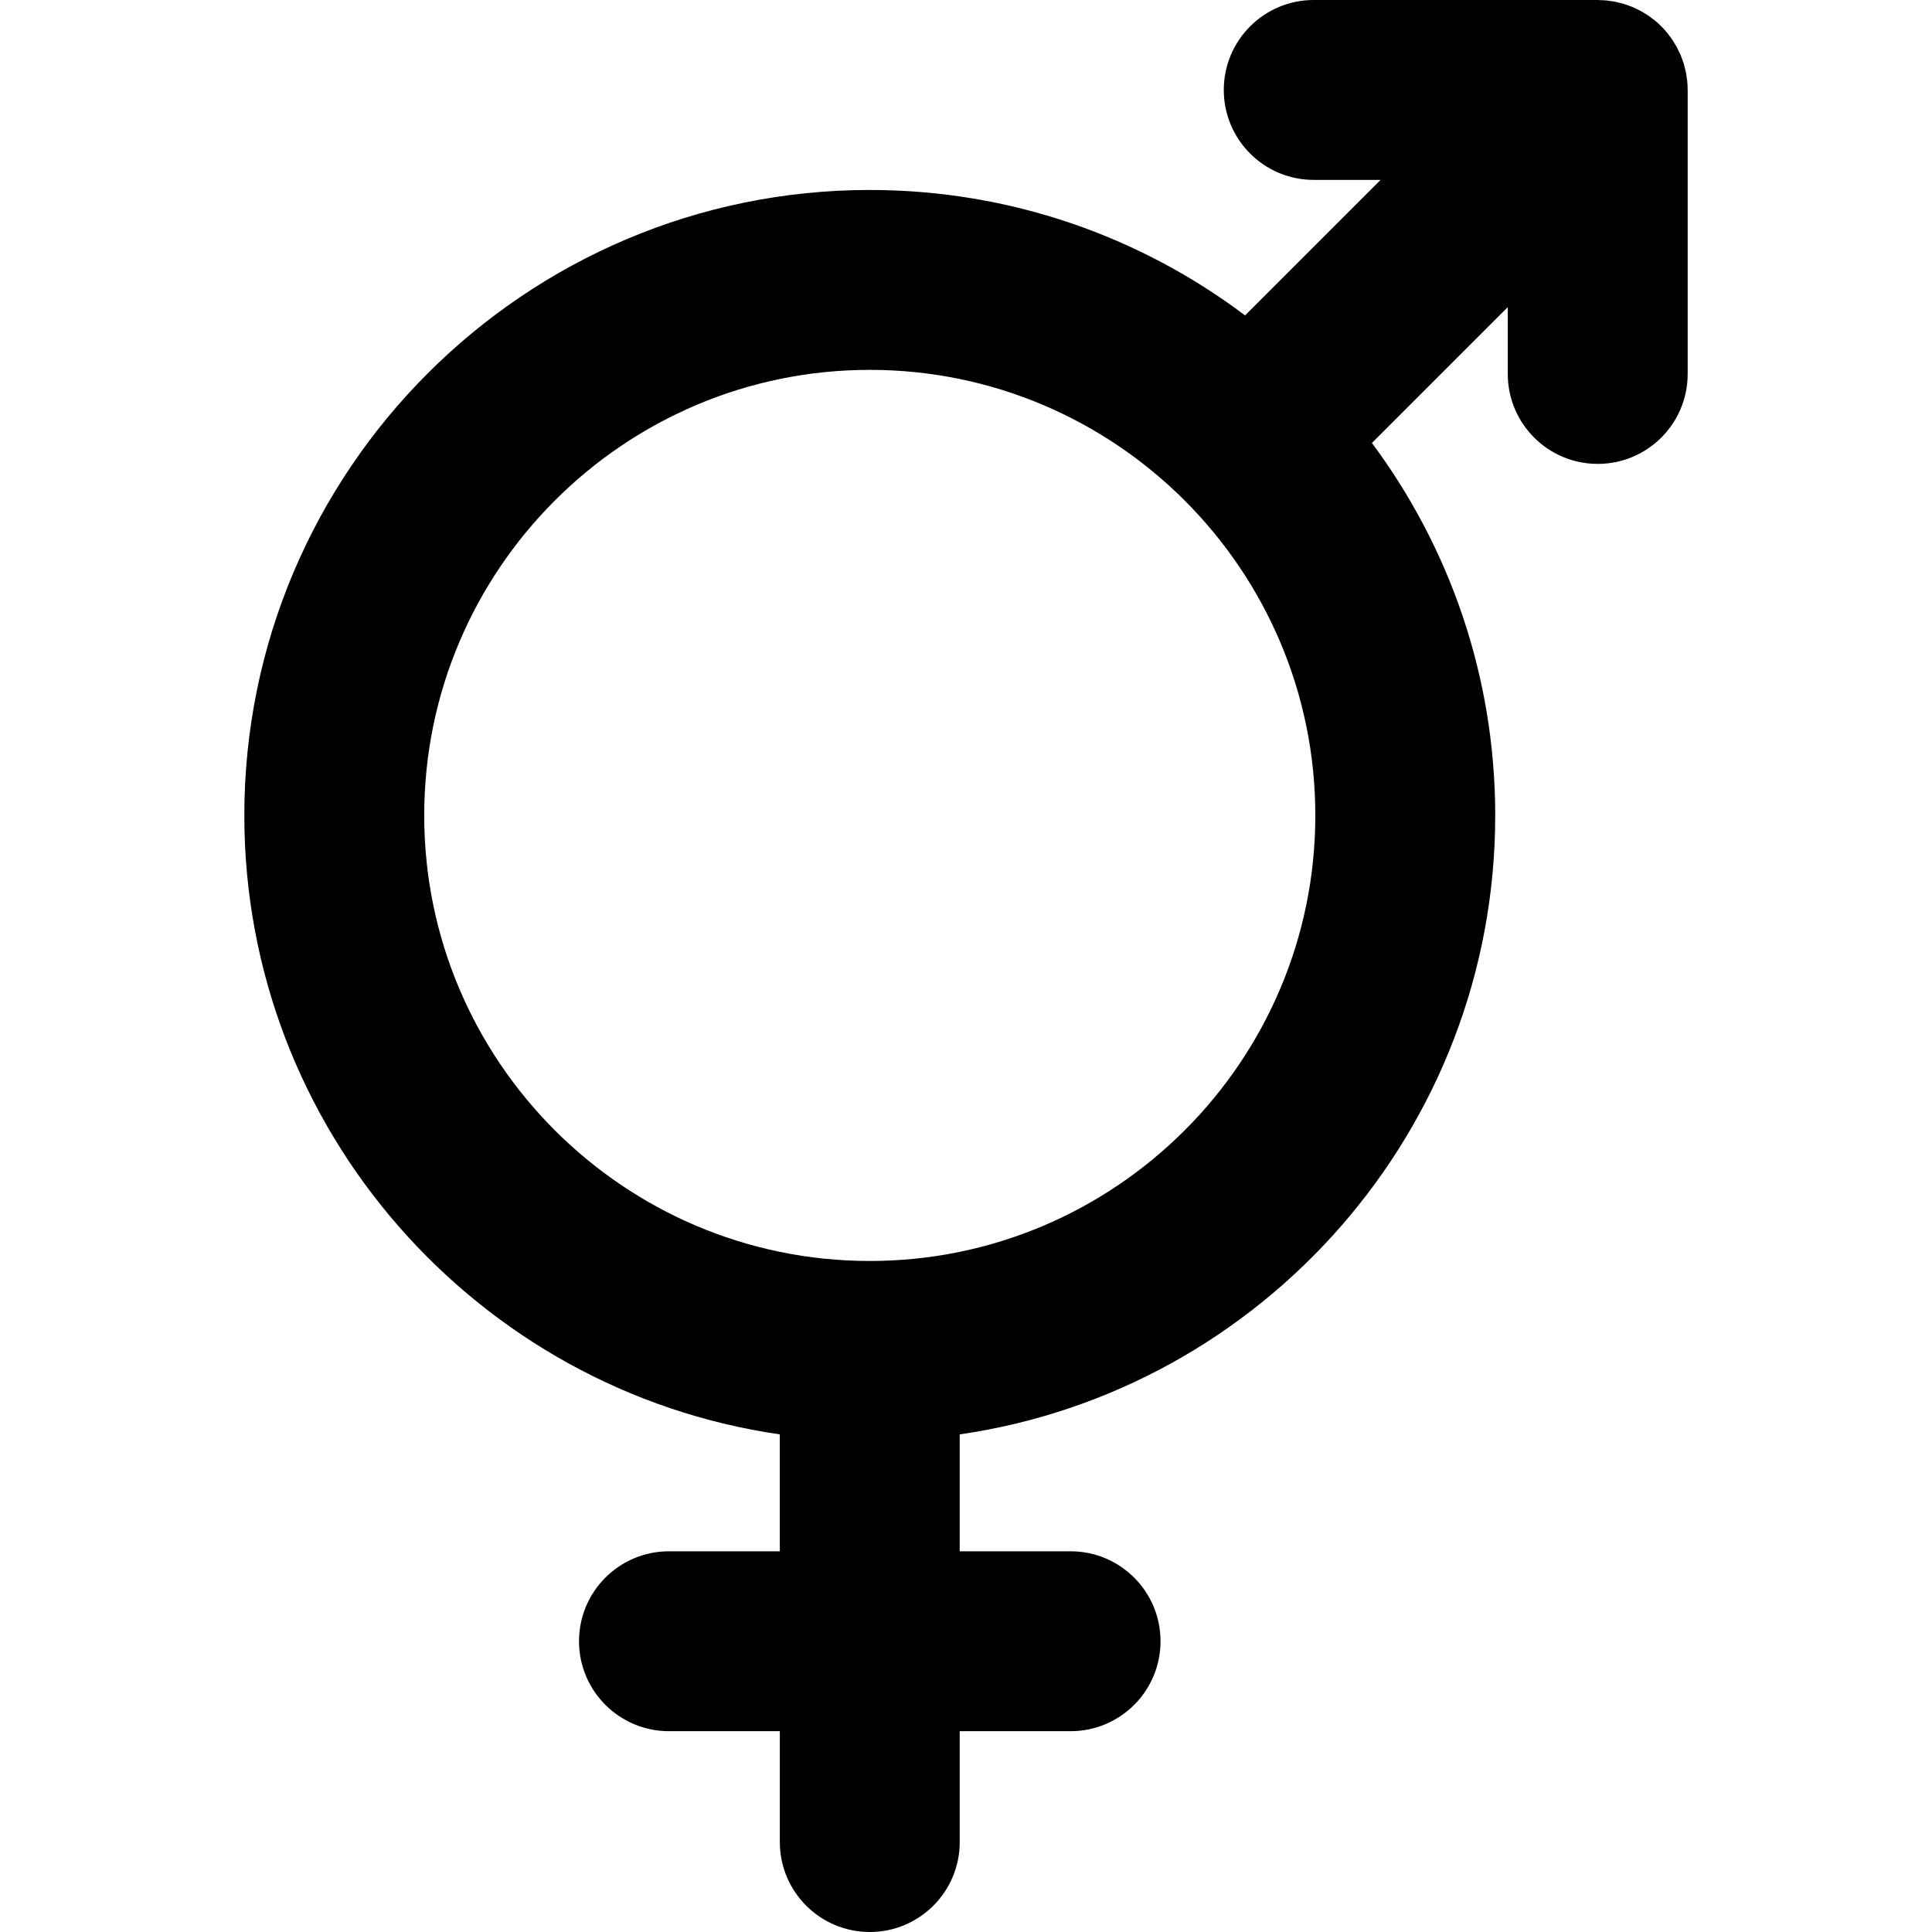
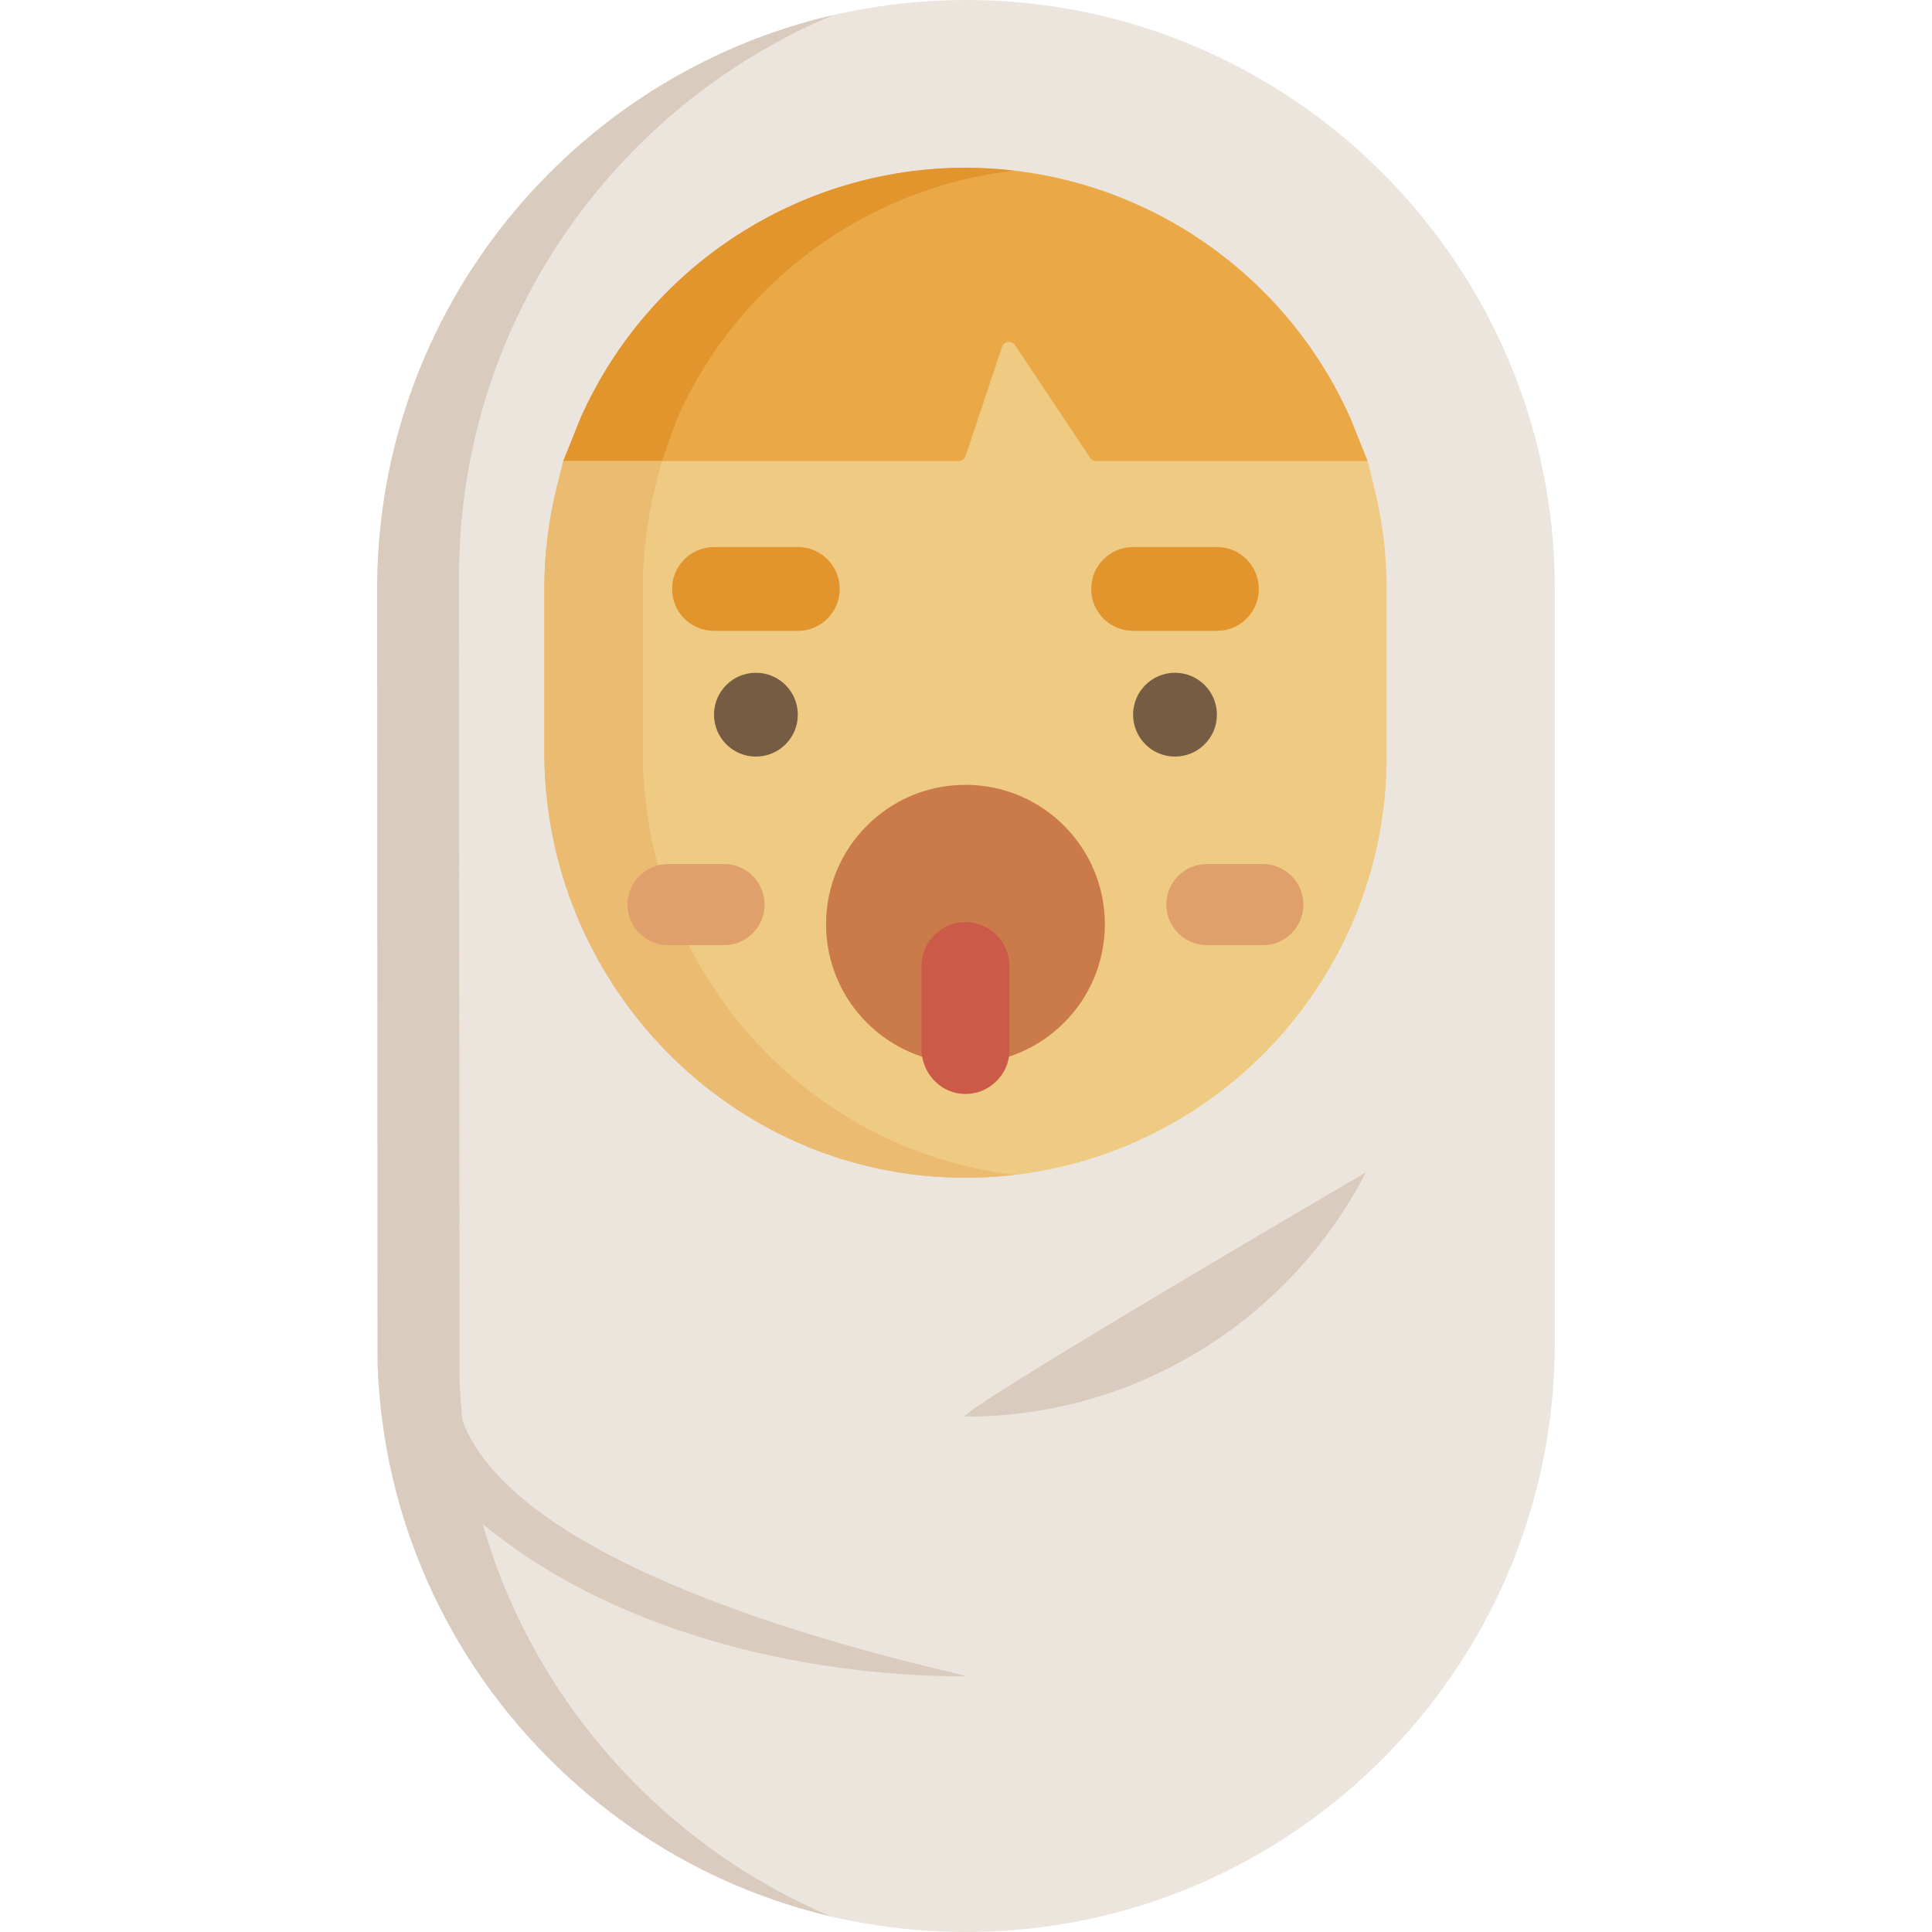
- <svg xmlns="http://www.w3.org/2000/svg" version="1.1" id="Layer_1" x="0px" y="0px" viewBox="0 0 322.187 322.187" style="enable-background:new 0 0 322.187 322.187;" xml:space="preserve">
-   <path id="XMLID_444_" d="M281.439,14.934c-0.002-0.471-0.025-0.941-0.071-1.411c-0.023-0.236-0.067-0.466-0.101-0.699  c-0.037-0.25-0.065-0.502-0.115-0.75c-0.052-0.264-0.124-0.52-0.19-0.778c-0.055-0.215-0.102-0.431-0.165-0.644  c-0.077-0.254-0.172-0.5-0.262-0.748c-0.077-0.212-0.146-0.426-0.232-0.636c-0.098-0.235-0.212-0.462-0.321-0.691  c-0.101-0.213-0.195-0.429-0.307-0.638c-0.121-0.226-0.258-0.44-0.39-0.659c-0.121-0.2-0.233-0.403-0.364-0.599  c-0.167-0.25-0.353-0.487-0.534-0.727c-0.114-0.15-0.218-0.305-0.338-0.452c-0.631-0.77-1.336-1.476-2.106-2.106  c-0.138-0.113-0.285-0.211-0.426-0.318c-0.248-0.189-0.494-0.381-0.754-0.554c-0.186-0.124-0.379-0.231-0.569-0.346  c-0.229-0.139-0.455-0.282-0.691-0.409c-0.196-0.104-0.397-0.192-0.596-0.287c-0.244-0.117-0.485-0.237-0.736-0.341  c-0.191-0.079-0.386-0.141-0.579-0.212c-0.268-0.098-0.533-0.2-0.807-0.282c-0.187-0.056-0.377-0.097-0.565-0.145  c-0.285-0.074-0.568-0.152-0.859-0.21c-0.204-0.04-0.41-0.063-0.615-0.094c-0.278-0.043-0.553-0.093-0.836-0.121  c-0.325-0.031-0.65-0.039-0.977-0.049C266.768,0.019,266.607,0,266.442,0h-47.359c-8.284,0-15,6.716-15,15c0,8.284,6.716,15,15,15  h11.148l-22.598,22.598C190.188,39.471,168.51,31.68,145.046,31.68c-57.512,0-104.302,46.79-104.302,104.303  c0,52.419,38.871,95.923,89.301,103.219l0.001,19.497h-18.487c-8.284,0-15,6.716-15,15c0,8.284,6.716,15,15,15h18.488l0.001,18.488  c0,8.284,6.716,15,15,15c8.284,0,15-6.716,15-15.001l-0.001-18.487h18.487c8.284,0,15-6.716,15-15c0-8.284-6.716-15-15-15h-18.487  l-0.001-19.497c50.43-7.295,89.302-50.8,89.302-103.219c0-23.251-7.65-44.748-20.562-62.111l22.656-22.657V62.36  c0,8.284,6.716,15,15,15c8.284,0,15-6.716,15-15V15C281.442,14.978,281.439,14.957,281.439,14.934z M145.046,210.285  c-40.97,0-74.302-33.332-74.302-74.302c0-40.971,33.331-74.303,74.302-74.303c40.97,0,74.302,33.332,74.302,74.303  C219.348,176.953,186.016,210.285,145.046,210.285z" />
+ <svg xmlns="http://www.w3.org/2000/svg" version="1.1" id="Layer_1" x="0px" y="0px" viewBox="0 0 512 512" style="enable-background:new 0 0 512 512;" xml:space="preserve">
+   <path style="fill:#ECE5DD;" d="M256,512c-40.598,0-79.073-15.571-108.34-43.843c-29.188-28.198-46.088-65.969-47.584-106.357  l-0.12-205.756C99.957,70.001,169.957,0,256,0s156.043,70.001,156.043,156.043v199.913C412.043,441.999,342.043,512,256,512z" />
+   <path style="fill:#EAA846;" d="M357.878,110.816c-17.949-40.309-57.994-66.356-102.019-66.356s-84.071,26.046-102.019,66.356  l-4.566,11.388l12.738,9.667h194.189l6.244-9.667L357.878,110.816z" />
+   <path style="fill:#E2942D;" d="M179.482,110.816c16.187-36.355,50.353-61.1,89.198-65.606c-4.225-0.49-8.503-0.75-12.821-0.75  c-44.026,0-84.071,26.046-102.019,66.356l-4.566,11.388l12.738,9.667h25.643l-12.282-9.667L179.482,110.816z" />
+   <path style="fill:#EFCA83;" d="M255.207,312.12c-61.591-0.353-110.966-51.252-110.966-112.844v-43.197  c0-9.164,1.126-18.299,3.346-27.152l1.687-6.723h104.797c0.829,0,1.565-0.53,1.827-1.316l9.655-28.966  c0.506-1.519,2.54-1.793,3.429-0.459l19.922,29.884c0.358,0.535,0.958,0.857,1.602,0.857h71.939l1.687,6.723  c2.221,8.853,3.346,17.988,3.346,27.152v44.425C367.476,262.267,317.051,312.475,255.207,312.12z" />
+   <path style="fill:#EABB71;" d="M170.337,199.276v-43.197c0-9.164,1.126-18.299,3.346-27.152l1.687-6.723h-26.098l-1.687,6.723  c-2.221,8.853-3.346,17.988-3.346,27.152v43.197c0,61.592,49.375,112.491,110.966,112.844c4.65,0.027,9.234-0.238,13.737-0.766  C213.24,304.8,170.337,256.688,170.337,199.276z" />
+   <circle style="fill:#765C43;" cx="200.324" cy="189.396" r="11.106" />
+   <path style="fill:#E2942D;" d="M222.539,156.079c0-6.134-4.972-11.106-11.106-11.106H189.22c-6.134,0-11.106,4.972-11.106,11.106  c0,6.134,4.972,11.106,11.106,11.106h22.213C217.567,167.185,222.539,162.213,222.539,156.079z" />
+   <circle style="fill:#765C43;" cx="311.387" cy="189.396" r="11.106" />
+   <path style="fill:#E2942D;" d="M322.496,144.973h-22.213c-6.134,0-11.106,4.972-11.106,11.106c0,6.134,4.972,11.106,11.106,11.106  h22.213c6.134,0,11.106-4.972,11.106-11.106C333.602,149.945,328.63,144.973,322.496,144.973z" />
+   <circle style="fill:#CB7A49;" cx="255.856" cy="244.927" r="36.94" />
+   <path style="fill:#CC5A48;" d="M254.734,289.856c-6.042-0.569-10.537-5.882-10.537-11.95v-21.871  c0-6.441,5.221-11.662,11.662-11.662l0,0c6.441,0,11.662,5.221,11.662,11.662v22.213  C267.519,285.05,261.666,290.509,254.734,289.856z" />
+   <g>
+     <path style="fill:#D9CBBD;" d="M220.818,3.999C151.662,19.996,99.957,82.094,99.957,156.043l0.12,205.757   c1.496,40.387,18.395,78.159,47.584,106.357c20.471,19.776,45.45,33.327,72.507,39.692c-18.057-7.639-34.743-18.596-49.233-32.595   c-20.642-19.941-35.332-44.518-43.046-71.423c33.089,27.552,82.375,40.41,127.842,40.41c4.592,0-116.411-22.492-133.164-67.764   c-0.39-3.682-0.661-7.389-0.8-11.12l-0.124-212.604C121.643,85.837,162.639,28.358,220.818,3.999z" />
+     <path style="fill:#D9CBBD;" d="M255.858,375.428c46.159,0,86.281-26.332,106.141-64.762   C362,310.665,251.258,375.428,255.858,375.428z" />
+   </g>
+   <g>
+     <path style="fill:#E0A06B;" d="M191.87,250.481h-14.815c-5.939,0-10.753-4.815-10.753-10.753l0,0   c0-5.939,4.815-10.753,10.753-10.753h14.815c5.939,0,10.753,4.815,10.753,10.753l0,0   C202.623,245.667,197.809,250.481,191.87,250.481z" />
+     <path style="fill:#E0A06B;" d="M334.661,250.481h-14.815c-5.939,0-10.753-4.815-10.753-10.753l0,0   c0-5.939,4.815-10.753,10.753-10.753h14.815c5.939,0,10.753,4.815,10.753,10.753l0,0   C345.415,245.667,340.6,250.481,334.661,250.481z" />
+   </g>
  <g>
</g>
  <g>
</g>
  <g>
</g>
  <g>
</g>
  <g>
</g>
  <g>
</g>
  <g>
</g>
  <g>
</g>
  <g>
</g>
  <g>
</g>
  <g>
</g>
  <g>
</g>
  <g>
</g>
  <g>
</g>
  <g>
</g>
</svg>
